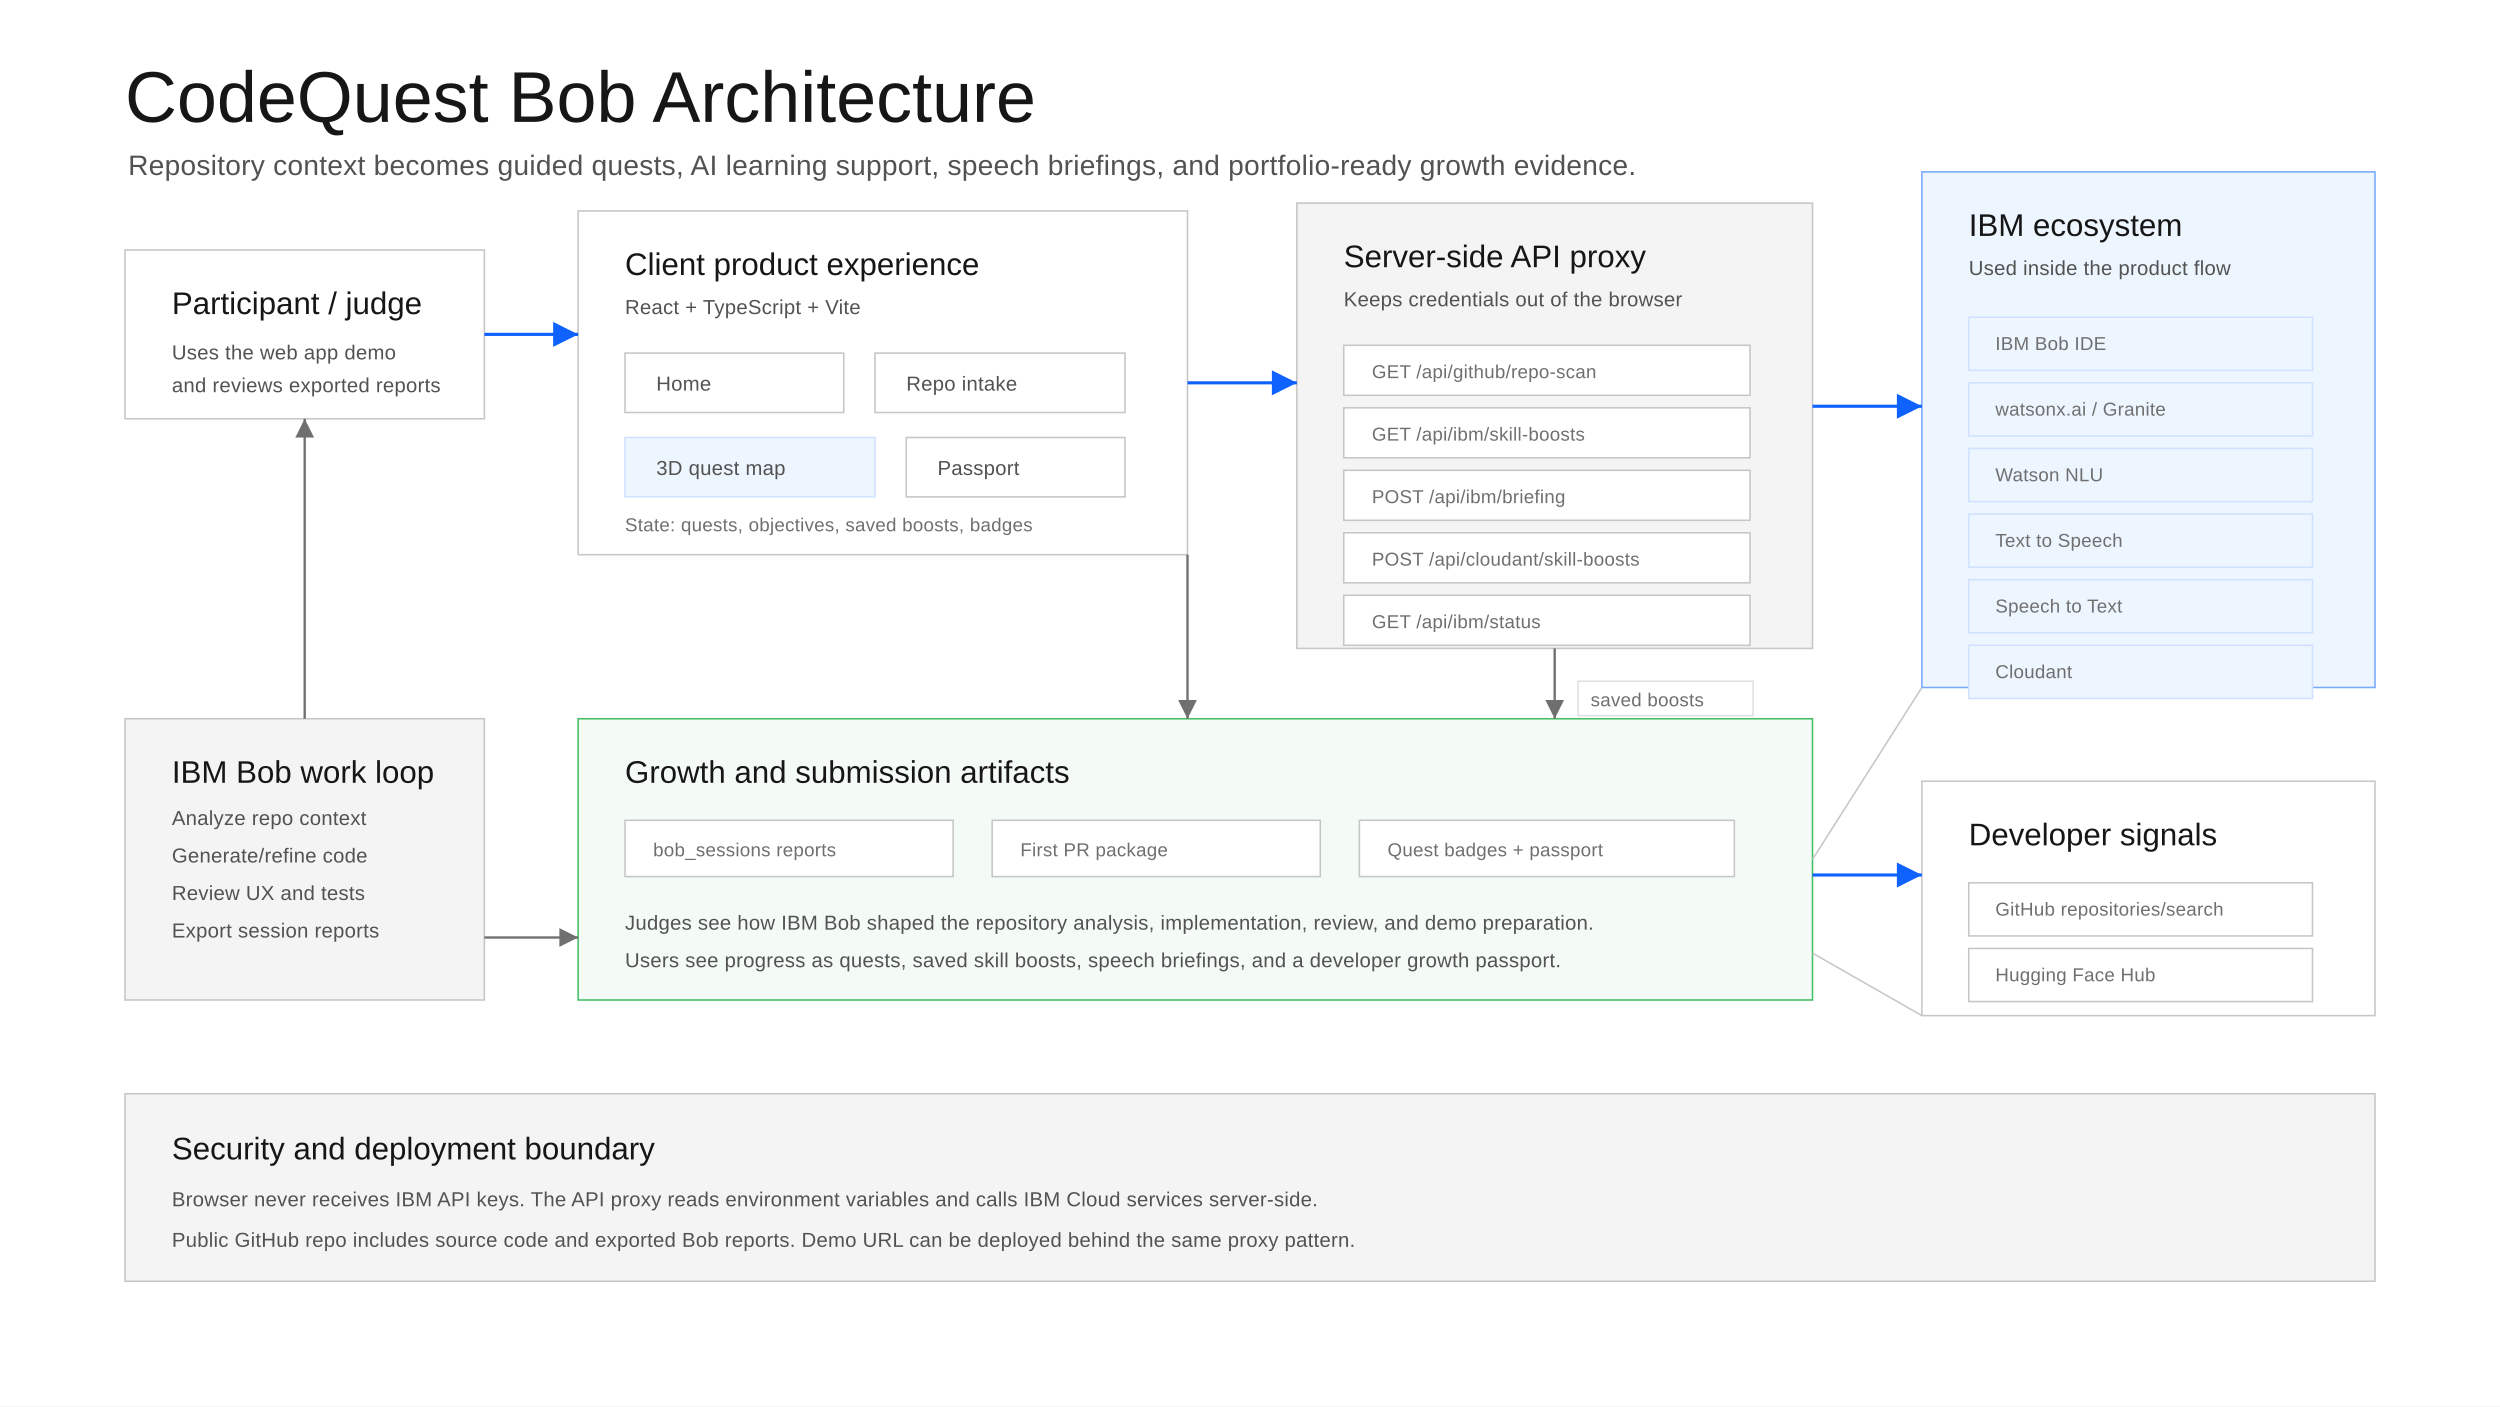
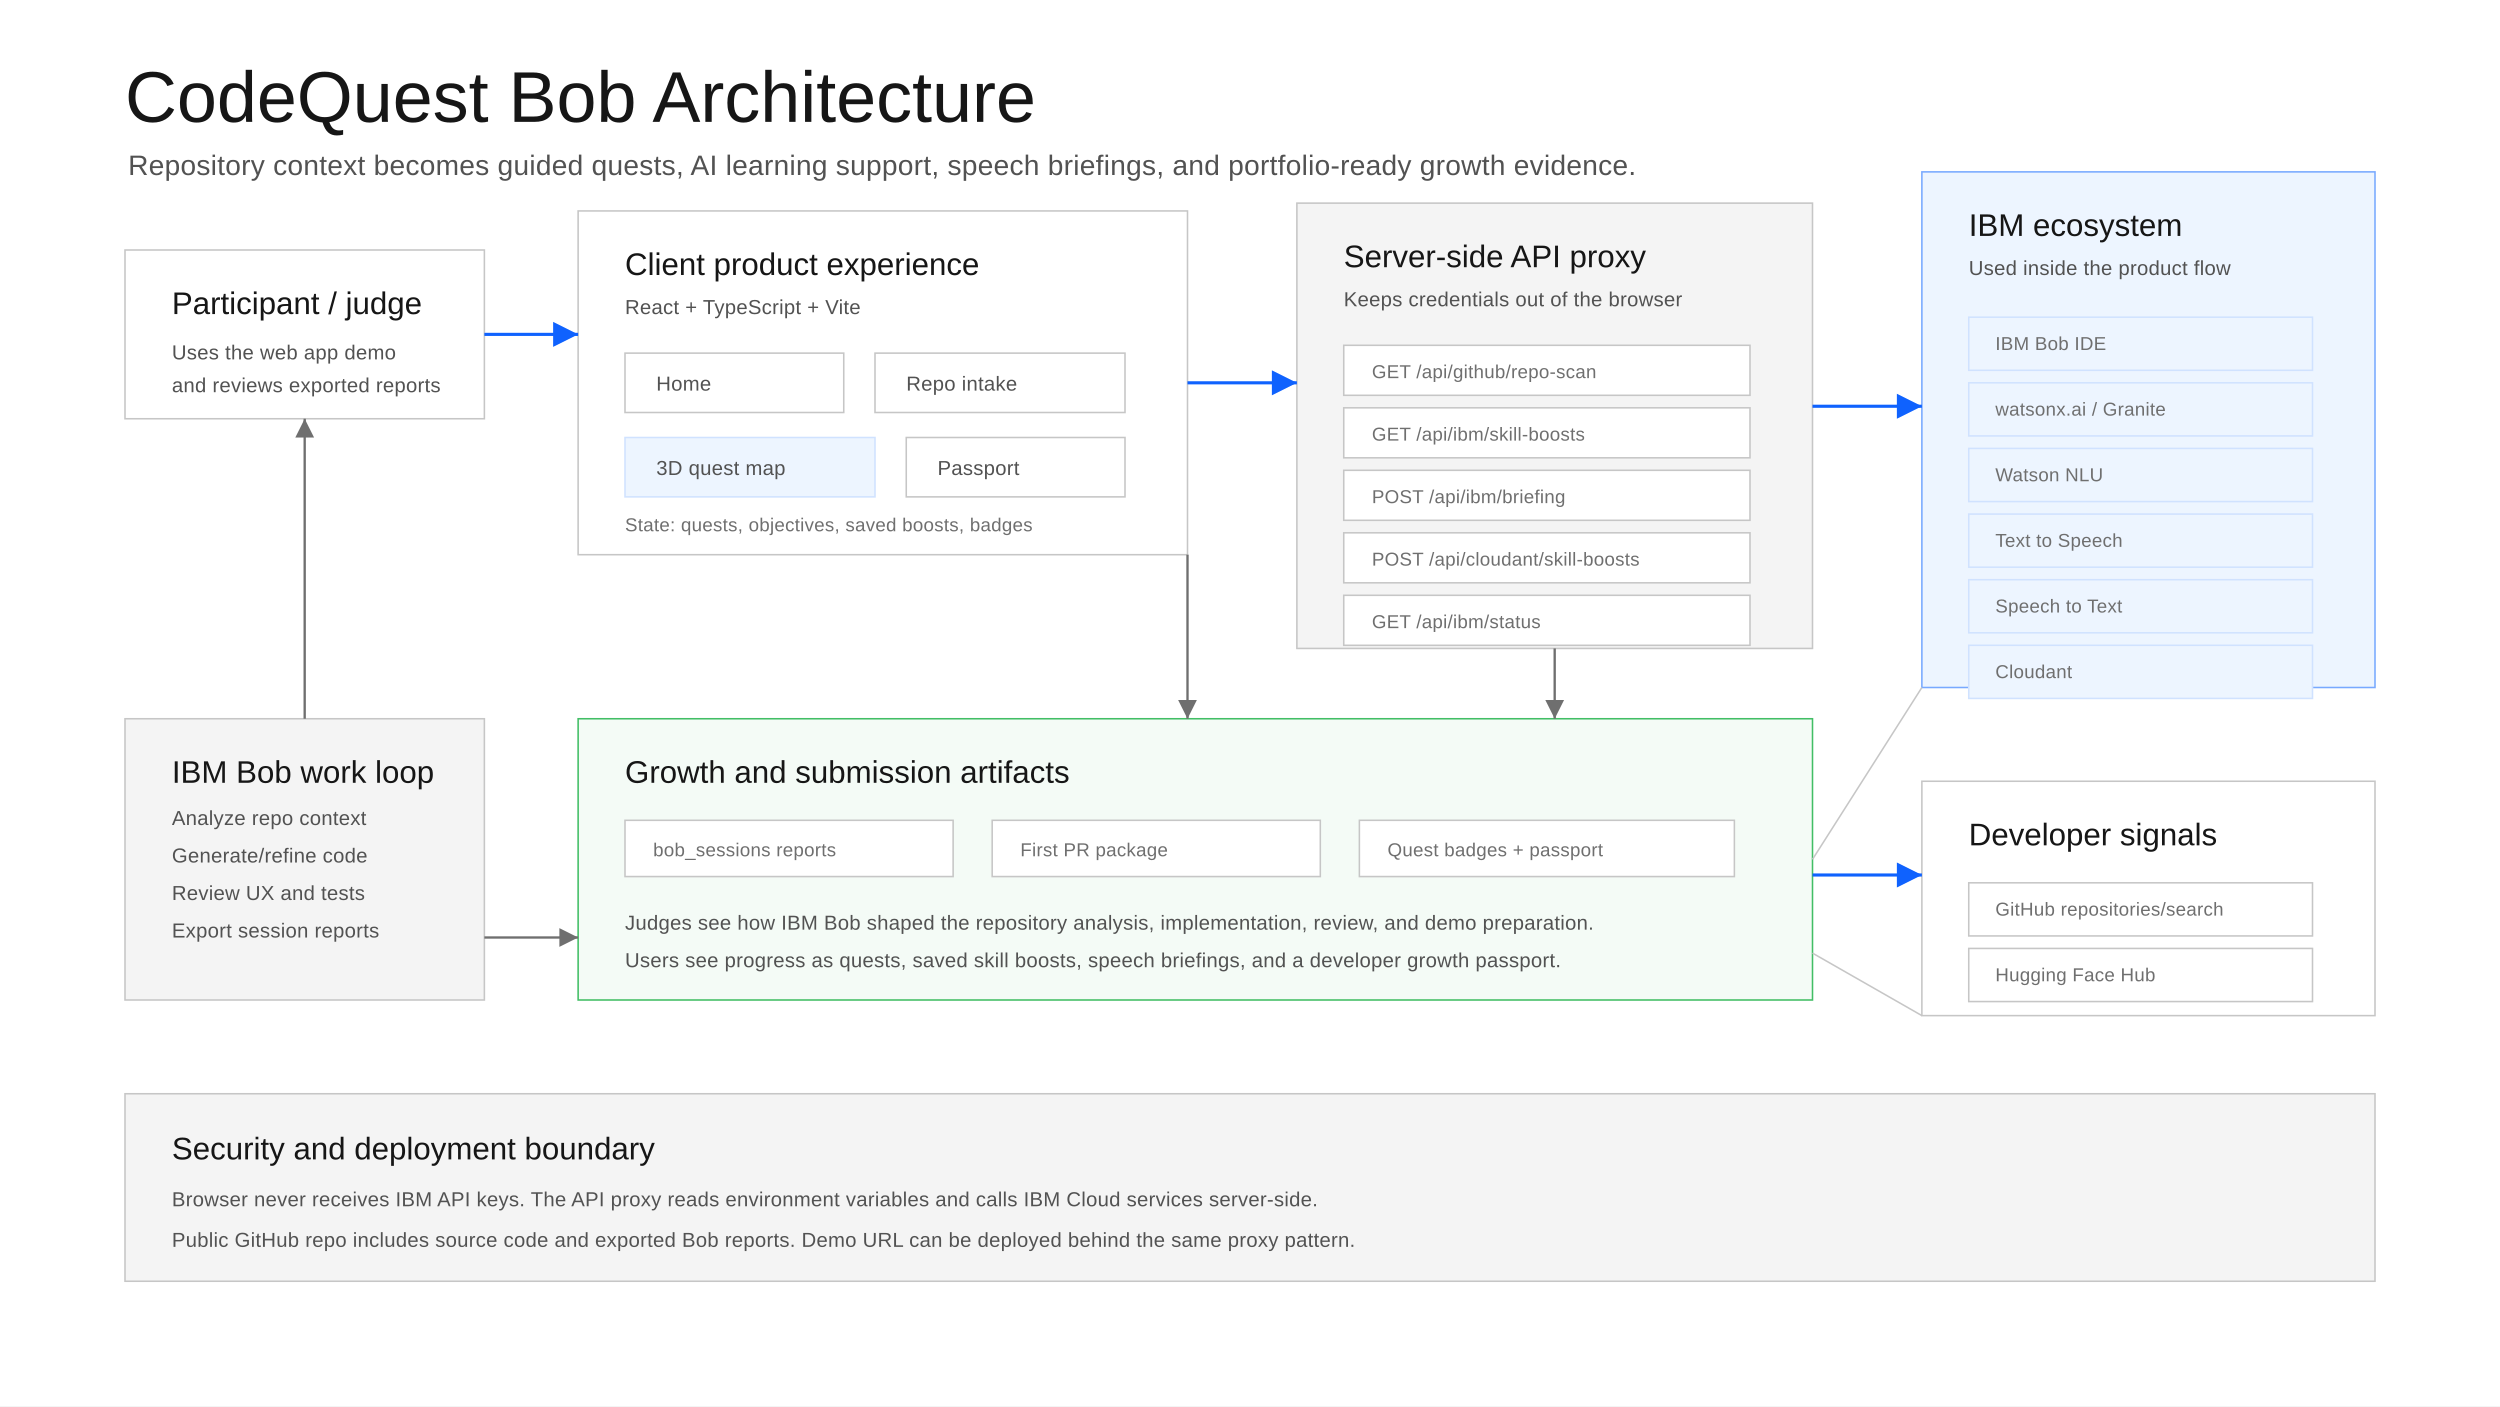
<svg xmlns="http://www.w3.org/2000/svg" width="1600" height="900" viewBox="0 0 1600 900" role="img" aria-labelledby="title desc">
  <defs>
    <marker id="arrow-blue" markerWidth="12" markerHeight="12" refX="10" refY="6" orient="auto" markerUnits="strokeWidth">
      <path d="M2,2 L10,6 L2,10 Z" fill="#0f62fe" />
    </marker>
    <marker id="arrow-gray" markerWidth="12" markerHeight="12" refX="10" refY="6" orient="auto" markerUnits="strokeWidth">
      <path d="M2,2 L10,6 L2,10 Z" fill="#6f6f6f" />
    </marker>
    <style>
      .canvas { fill: #ffffff; }
      .title { fill: #161616; font: 300 46px "IBM Plex Sans", "Helvetica Neue", Arial, sans-serif; letter-spacing: 0; }
      .subtitle { fill: #525252; font: 400 18px "IBM Plex Sans", "Helvetica Neue", Arial, sans-serif; letter-spacing: .16px; }
      .label { fill: #161616; font: 400 17px "IBM Plex Sans", "Helvetica Neue", Arial, sans-serif; letter-spacing: .16px; }
      .small { fill: #525252; font: 400 13px "IBM Plex Sans", "Helvetica Neue", Arial, sans-serif; letter-spacing: .16px; }
      .tiny { fill: #6f6f6f; font: 400 12px "IBM Plex Sans", "Helvetica Neue", Arial, sans-serif; letter-spacing: .16px; }
      .section-title { fill: #161616; font: 400 20px "IBM Plex Sans", "Helvetica Neue", Arial, sans-serif; }
      .blue { fill: #0f62fe; }
      .panel { fill: #ffffff; stroke: #c6c6c6; stroke-width: 1; }
      .panel-soft { fill: #f4f4f4; stroke: #c6c6c6; stroke-width: 1; }
      .panel-blue { fill: #edf5ff; stroke: #78a9ff; stroke-width: 1; }
      .panel-green { fill: #f4fbf6; stroke: #42be65; stroke-width: 1; }
      .chip { fill: #ffffff; stroke: #c6c6c6; stroke-width: 1; }
      .chip-blue { fill: #edf5ff; stroke: #d0e2ff; stroke-width: 1; }
      .line-blue { stroke: #0f62fe; stroke-width: 2; fill: none; marker-end: url(#arrow-blue); }
      .line-gray { stroke: #6f6f6f; stroke-width: 1.5; fill: none; marker-end: url(#arrow-gray); }
      .line-soft { stroke: #c6c6c6; stroke-width: 1; fill: none; }
-       .label-tag-gray { fill: #ffffff; stroke: #e0e0e0; stroke-width: 1; }
    </style>
  </defs>
  <rect class="canvas" x="0" y="0" width="1600" height="900" />
  <text class="title" x="80" y="78">CodeQuest Bob Architecture</text>
  <text class="subtitle" x="82" y="112">Repository context becomes guided quests, AI learning support, speech briefings, and portfolio-ready growth evidence.</text>
  <rect class="panel" x="80" y="160" width="230" height="108" />
  <text class="section-title" x="110" y="201">Participant / judge</text>
  <text class="small" x="110" y="230">Uses the web app demo</text>
  <text class="small" x="110" y="251">and reviews exported reports</text>
  <rect class="panel" x="370" y="135" width="390" height="220" />
  <text class="section-title" x="400" y="176">Client product experience</text>
  <text class="small" x="400" y="201">React + TypeScript + Vite</text>
  <rect class="chip" x="400" y="226" width="140" height="38" />
  <text class="small" x="420" y="250">Home</text>
  <rect class="chip" x="560" y="226" width="160" height="38" />
  <text class="small" x="580" y="250">Repo intake</text>
  <rect class="chip-blue" x="400" y="280" width="160" height="38" />
  <text class="small" x="420" y="304">3D quest map</text>
  <rect class="chip" x="580" y="280" width="140" height="38" />
  <text class="small" x="600" y="304">Passport</text>
  <text class="tiny" x="400" y="340">State: quests, objectives, saved boosts, badges</text>
  <rect class="panel-soft" x="830" y="130" width="330" height="285" />
  <text class="section-title" x="860" y="171">Server-side API proxy</text>
  <text class="small" x="860" y="196">Keeps credentials out of the browser</text>
  <rect class="chip" x="860" y="221" width="260" height="32" />
  <text class="tiny" x="878" y="242">GET /api/github/repo-scan</text>
  <rect class="chip" x="860" y="261" width="260" height="32" />
  <text class="tiny" x="878" y="282">GET /api/ibm/skill-boosts</text>
  <rect class="chip" x="860" y="301" width="260" height="32" />
  <text class="tiny" x="878" y="322">POST /api/ibm/briefing</text>
  <rect class="chip" x="860" y="341" width="260" height="32" />
  <text class="tiny" x="878" y="362">POST /api/cloudant/skill-boosts</text>
  <rect class="chip" x="860" y="381" width="260" height="32" />
  <text class="tiny" x="878" y="402">GET /api/ibm/status</text>
  <rect class="panel-blue" x="1230" y="110" width="290" height="330" />
  <text class="section-title" x="1260" y="151">IBM ecosystem</text>
  <text class="small" x="1260" y="176">Used inside the product flow</text>
  <rect class="chip-blue" x="1260" y="203" width="220" height="34" />
  <text class="tiny" x="1277" y="224">IBM Bob IDE</text>
  <rect class="chip-blue" x="1260" y="245" width="220" height="34" />
  <text class="tiny" x="1277" y="266">watsonx.ai / Granite</text>
  <rect class="chip-blue" x="1260" y="287" width="220" height="34" />
  <text class="tiny" x="1277" y="308">Watson NLU</text>
  <rect class="chip-blue" x="1260" y="329" width="220" height="34" />
  <text class="tiny" x="1277" y="350">Text to Speech</text>
  <rect class="chip-blue" x="1260" y="371" width="220" height="34" />
  <text class="tiny" x="1277" y="392">Speech to Text</text>
  <rect class="chip-blue" x="1260" y="413" width="220" height="34" />
  <text class="tiny" x="1277" y="434">Cloudant</text>
  <rect class="panel" x="1230" y="500" width="290" height="150" />
  <text class="section-title" x="1260" y="541">Developer signals</text>
  <rect class="chip" x="1260" y="565" width="220" height="34" />
  <text class="tiny" x="1277" y="586">GitHub repositories/search</text>
  <rect class="chip" x="1260" y="607" width="220" height="34" />
  <text class="tiny" x="1277" y="628">Hugging Face Hub</text>
  <rect class="panel-green" x="370" y="460" width="790" height="180" />
  <text class="section-title" x="400" y="501">Growth and submission artifacts</text>
  <rect class="chip" x="400" y="525" width="210" height="36" />
  <text class="tiny" x="418" y="548">bob_sessions reports</text>
  <rect class="chip" x="635" y="525" width="210" height="36" />
  <text class="tiny" x="653" y="548">First PR package</text>
  <rect class="chip" x="870" y="525" width="240" height="36" />
  <text class="tiny" x="888" y="548">Quest badges + passport</text>
  <text class="small" x="400" y="595">Judges see how IBM Bob shaped the repository analysis, implementation, review, and demo preparation.</text>
  <text class="small" x="400" y="619">Users see progress as quests, saved skill boosts, speech briefings, and a developer growth passport.</text>
  <rect class="panel-soft" x="80" y="460" width="230" height="180" />
  <text class="section-title" x="110" y="501">IBM Bob work loop</text>
  <text class="small" x="110" y="528">Analyze repo context</text>
  <text class="small" x="110" y="552">Generate/refine code</text>
  <text class="small" x="110" y="576">Review UX and tests</text>
  <text class="small" x="110" y="600">Export session reports</text>
  <rect class="panel-soft" x="80" y="700" width="1440" height="120" />
  <text class="section-title" x="110" y="742">Security and deployment boundary</text>
  <text class="small" x="110" y="772">Browser never receives IBM API keys. The API proxy reads environment variables and calls IBM Cloud services server-side.</text>
  <text class="small" x="110" y="798">Public GitHub repo includes source code and exported Bob reports. Demo URL can be deployed behind the same proxy pattern.</text>
  <path class="line-blue" d="M310 214 L370 214" />
  <path class="line-blue" d="M760 245 L830 245" />
  <path class="line-blue" d="M1160 260 L1230 260" />
  <path class="line-blue" d="M1160 560 L1230 560" />
  <path class="line-gray" d="M995 415 L995 460" />
  <path class="line-gray" d="M195 460 L195 268" />
  <path class="line-gray" d="M310 600 L370 600" />
  <path class="line-gray" d="M760 355 L760 460" />
  <path class="line-soft" d="M1230 440 L1160 550" />
  <path class="line-soft" d="M1230 650 L1160 610" />
-   <rect class="label-tag-gray" x="1010" y="436" width="112" height="22" />
-   <text class="tiny" x="1018" y="452">saved boosts</text>
</svg>
